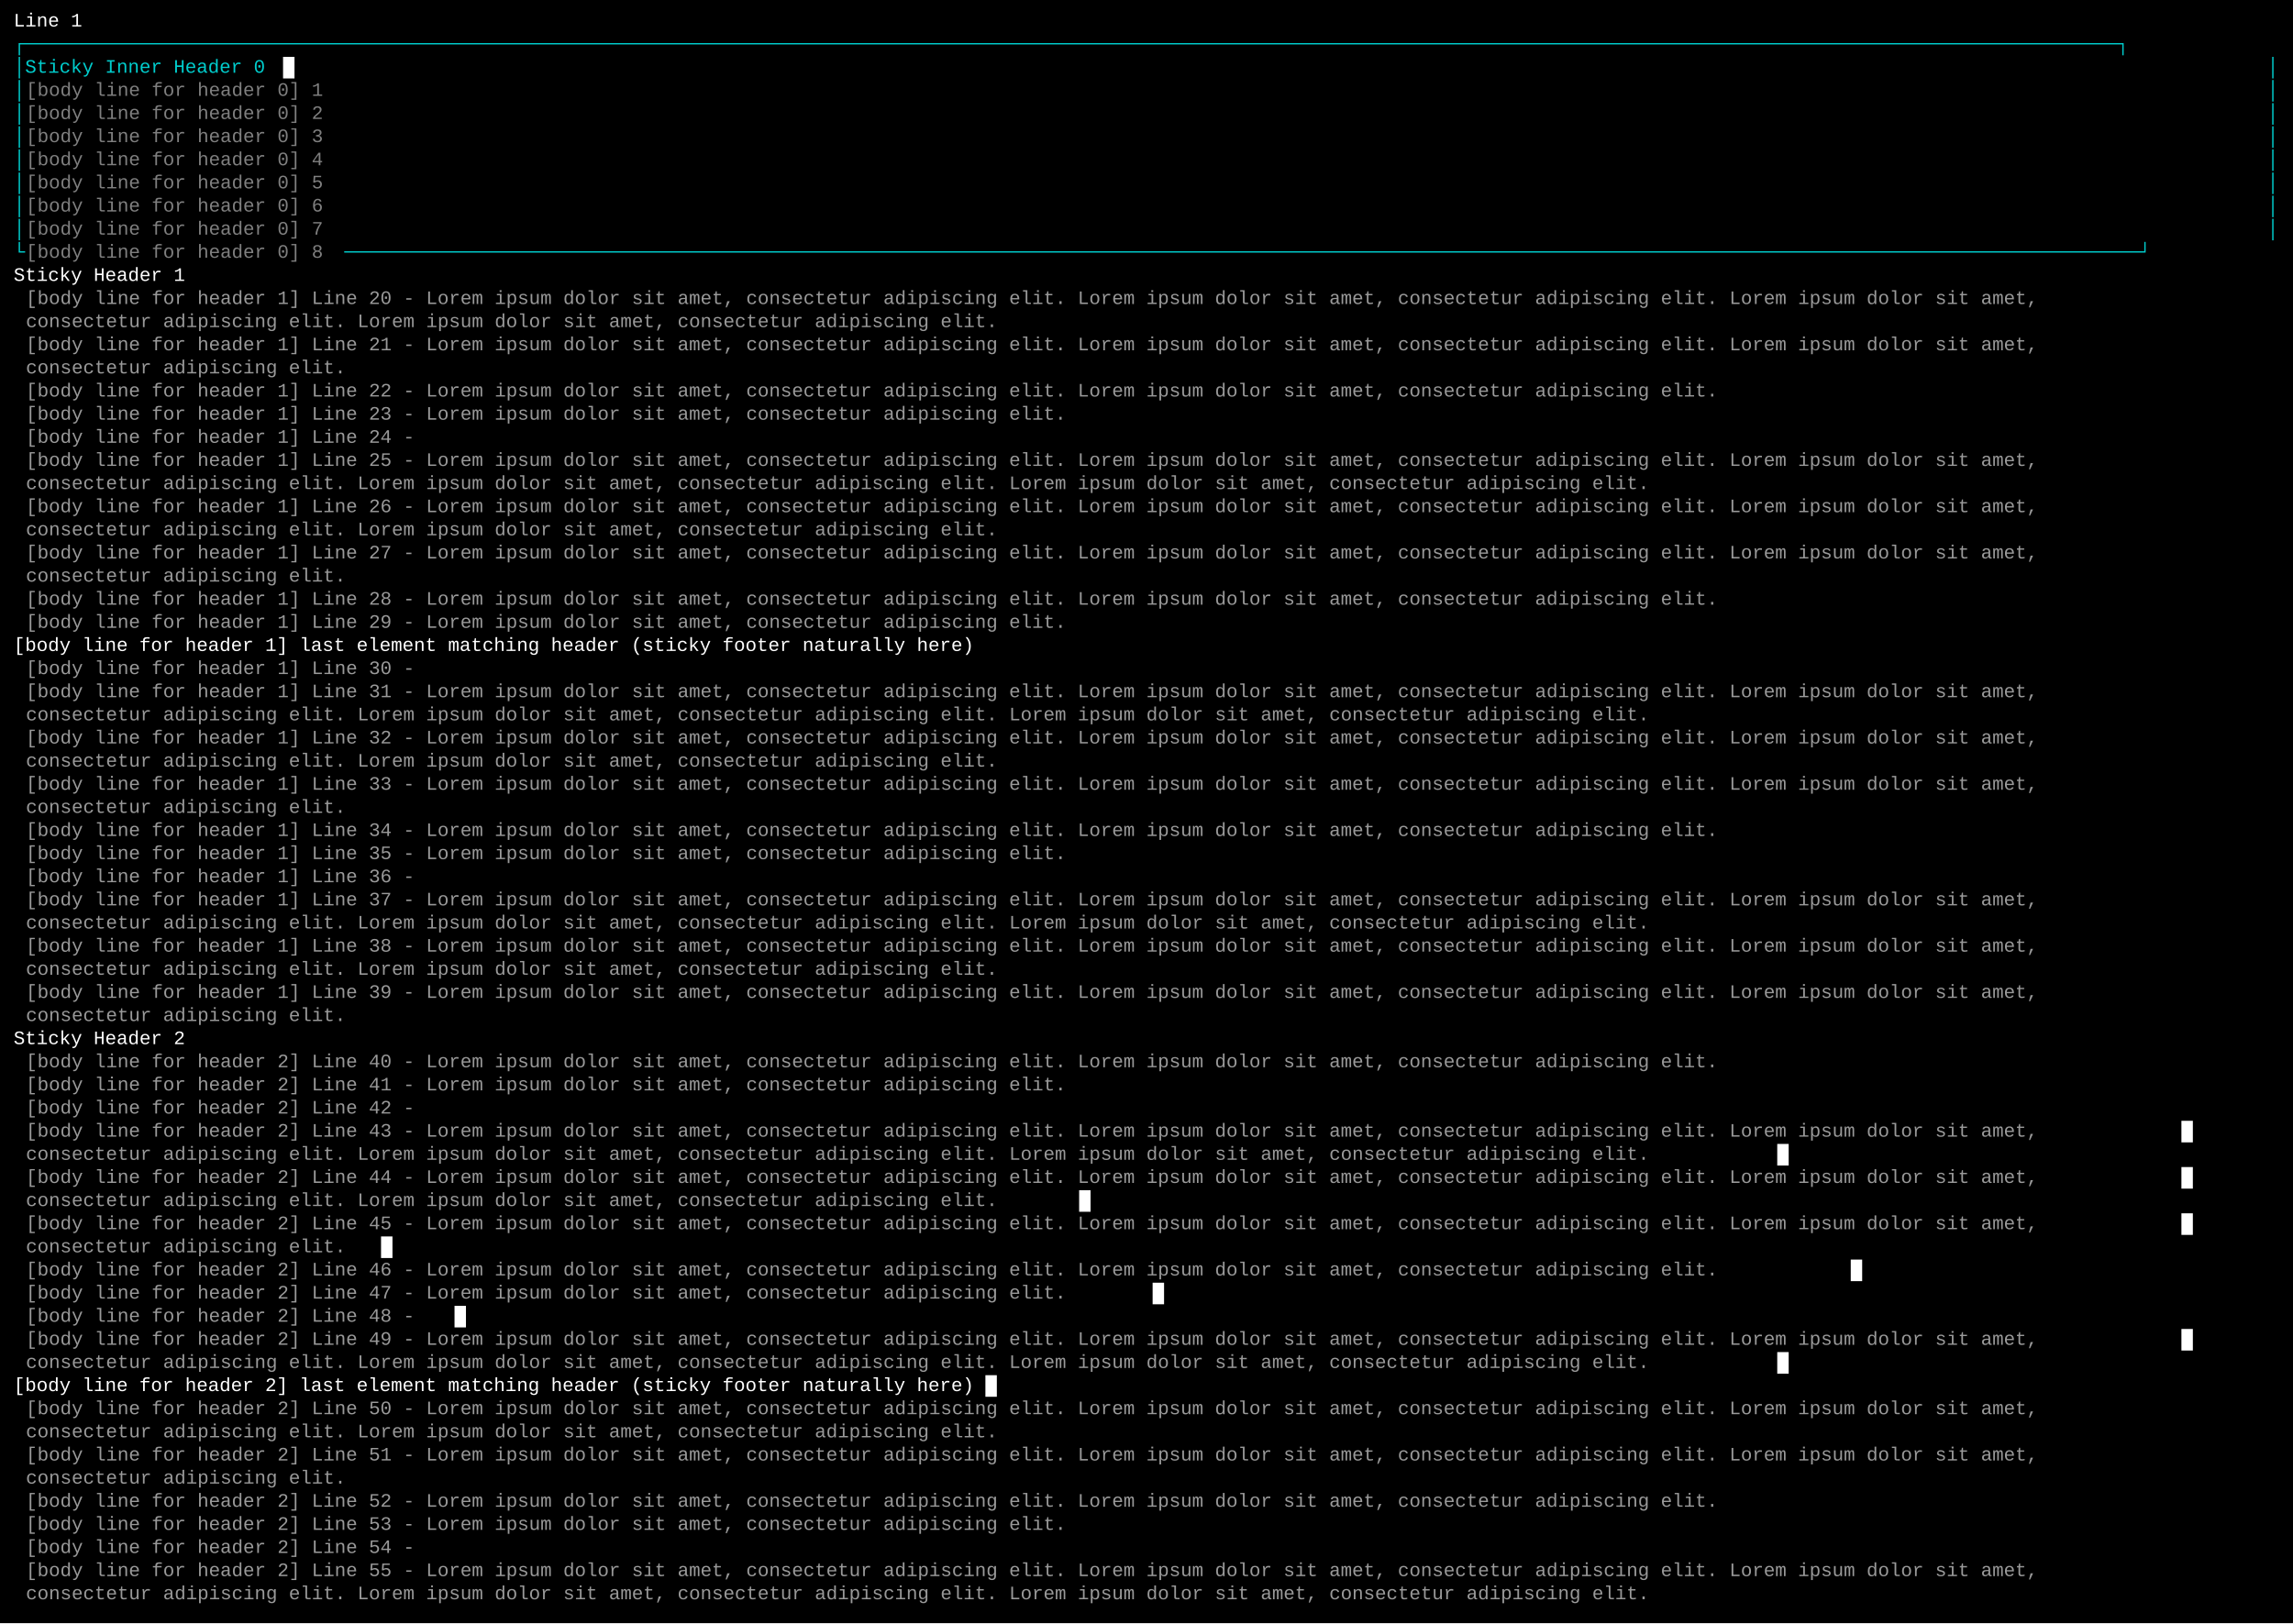
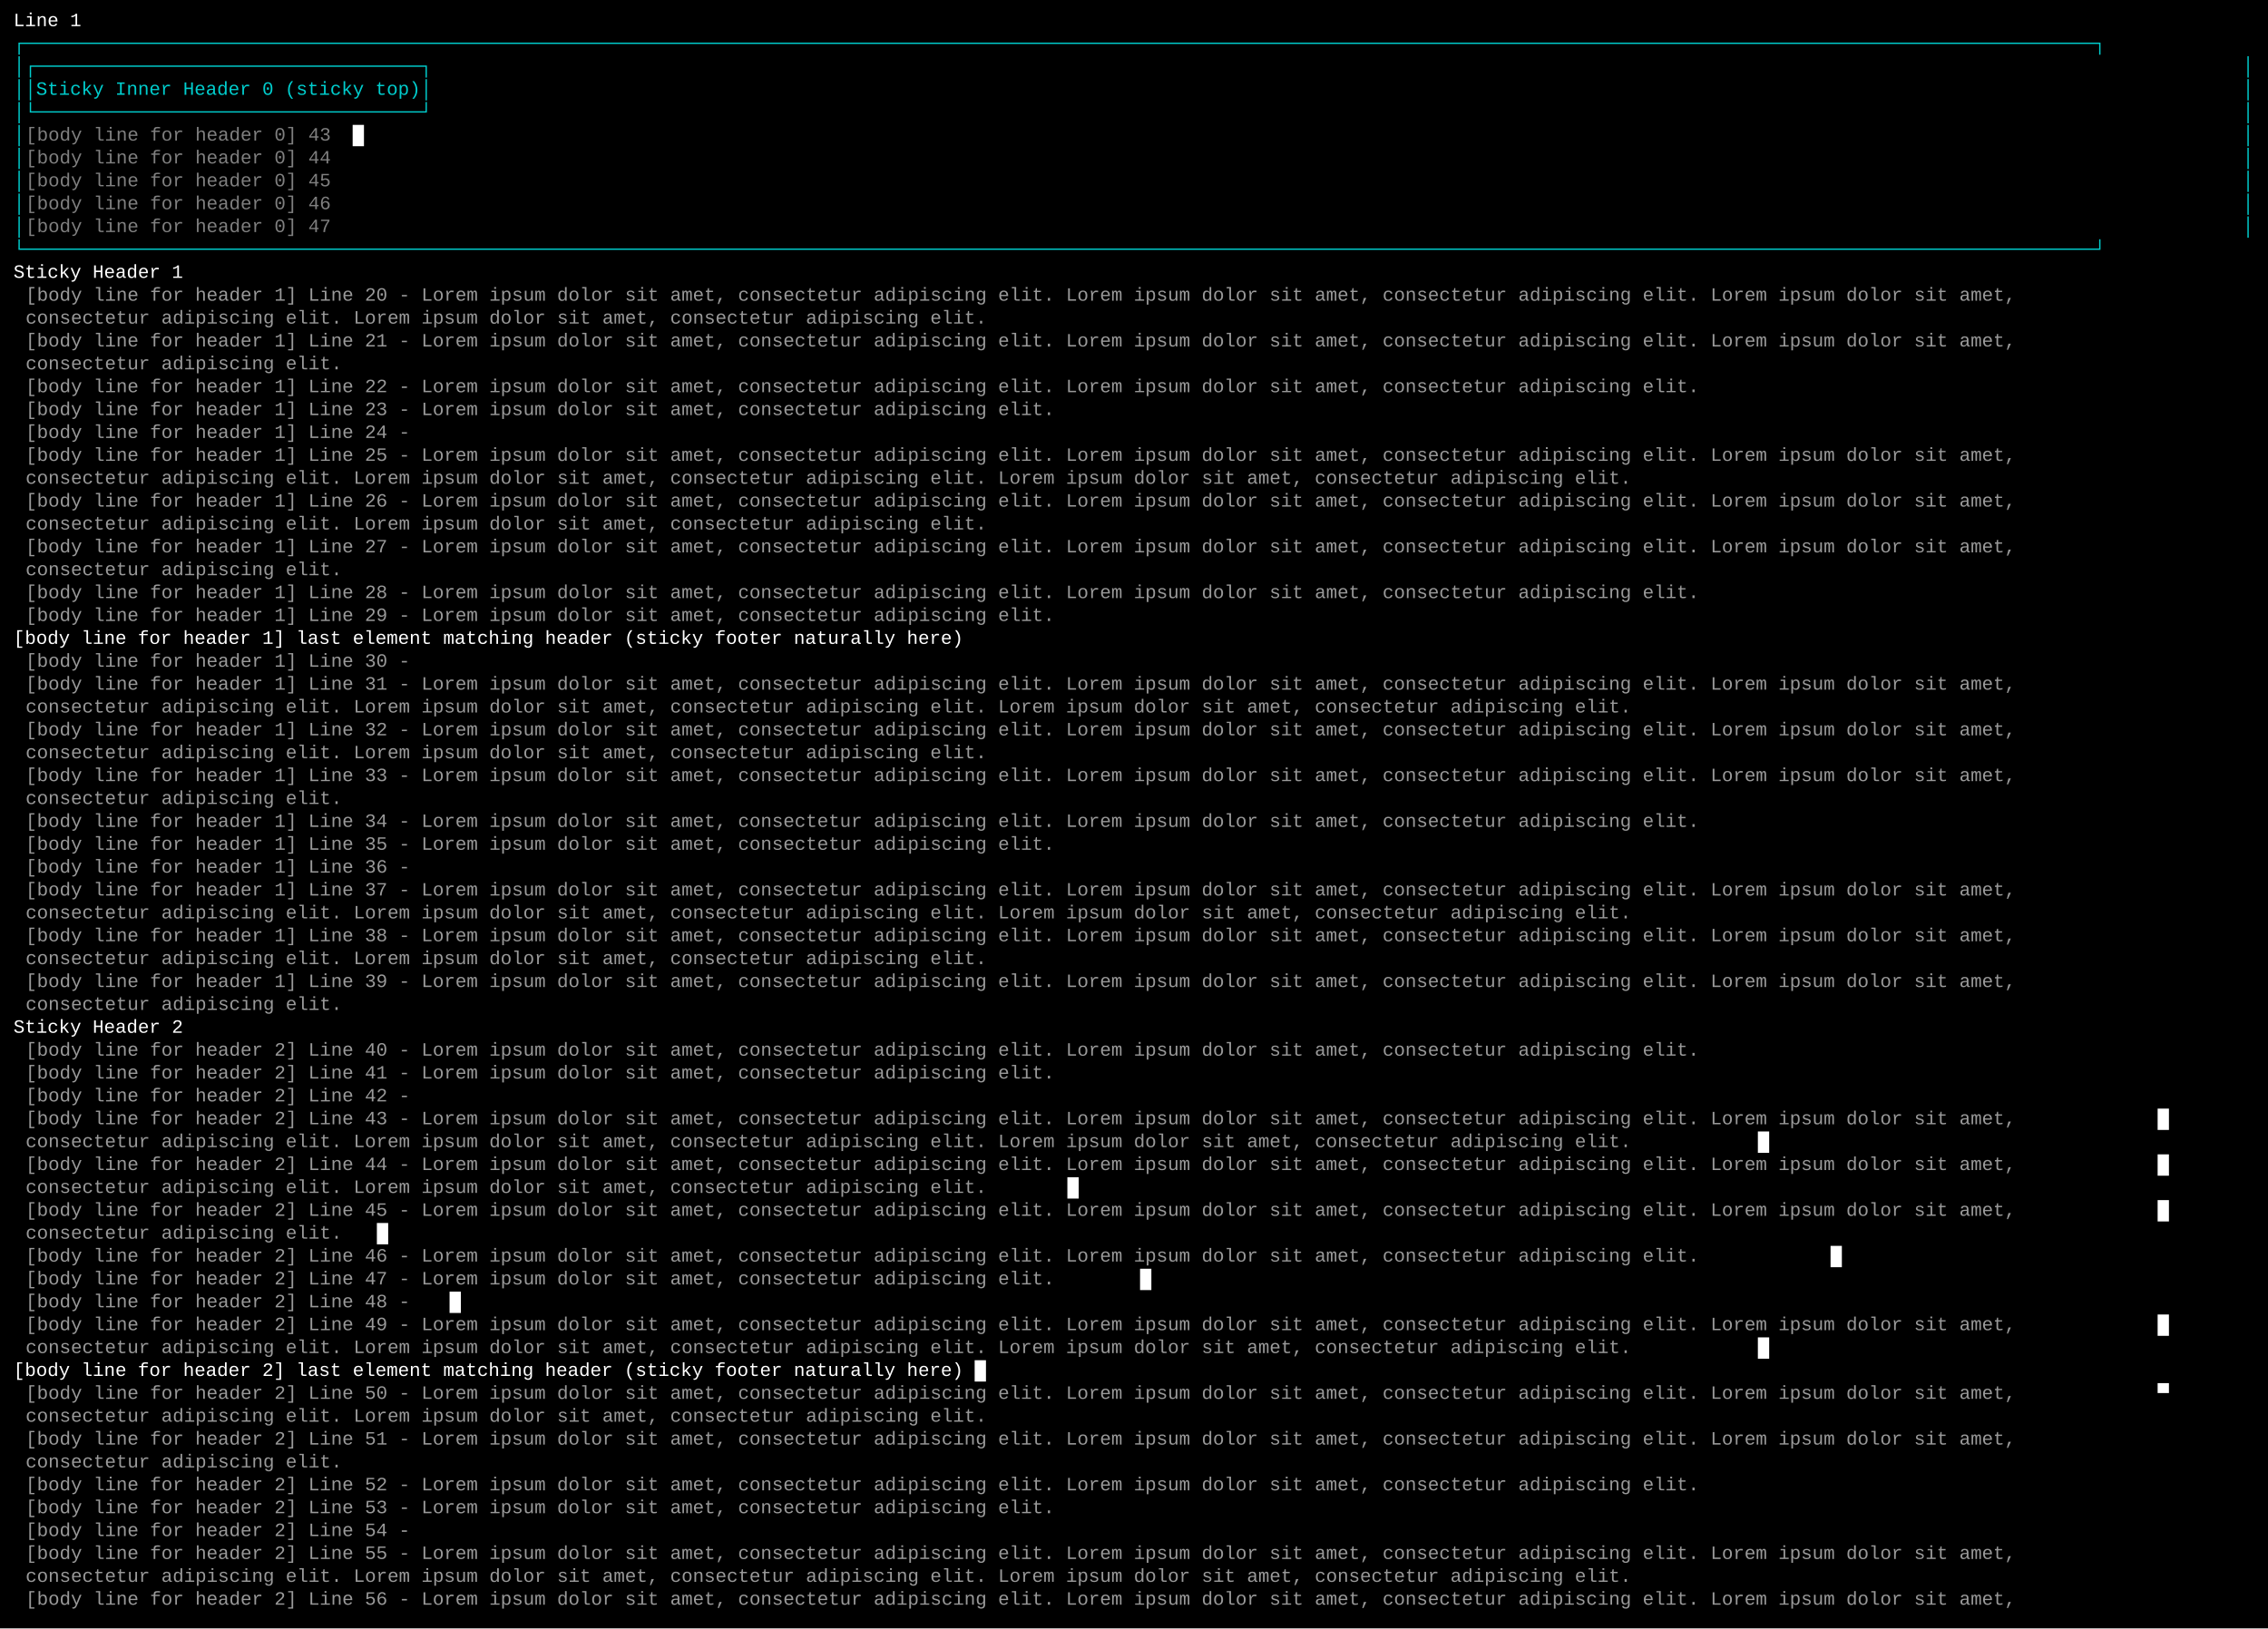
- <svg xmlns="http://www.w3.org/2000/svg" width="1685" height="1193" viewBox="0 0 1685 1193">
+ <svg xmlns="http://www.w3.org/2000/svg" width="1685" height="1210" viewBox="0 0 1685 1210">
  <style>
    text { font-family: Consolas, "Courier New", monospace; font-size: 14px; dominant-baseline: text-before-edge; white-space: pre; }
  </style>
-   <rect width="1685" height="1193" fill="#000000" />
+   <rect width="1685" height="1210" fill="#000000" />
  <g transform="translate(10, 10)">
    <text x="0" y="2" fill="#ffffff" textLength="1665" lengthAdjust="spacingAndGlyphs">Line 1                                                                                                                                                                                   </text>
    <text x="0" y="19" fill="#00cdcd" textLength="1665" lengthAdjust="spacingAndGlyphs">┌───────────────────────────────────────────────────────────────────────────────────────────────────────────────────────────────────────────────────────────────────────────────────────┐</text>
-     <text x="0" y="36" fill="#00cdcd" textLength="198" lengthAdjust="spacingAndGlyphs">│Sticky Inner Header 0</text>
-     <text x="198" y="36" fill="#ffffff" textLength="1458" lengthAdjust="spacingAndGlyphs">                                                                                                                                                                 █</text>
+     <text x="0" y="36" fill="#00cdcd" textLength="333" lengthAdjust="spacingAndGlyphs">│┌──────────────────────────────────┐</text>
    <text x="1656" y="36" fill="#00cdcd" textLength="9" lengthAdjust="spacingAndGlyphs">│</text>
-     <text x="0" y="53" fill="#00cdcd" textLength="9" lengthAdjust="spacingAndGlyphs">│</text>
-     <text x="9" y="53" fill="#7f7f7f" textLength="234" lengthAdjust="spacingAndGlyphs">[body line for header 0] 1</text>
+     <text x="0" y="53" fill="#00cdcd" textLength="333" lengthAdjust="spacingAndGlyphs">││Sticky Inner Header 0 (sticky top)│</text>
    <text x="1656" y="53" fill="#00cdcd" textLength="9" lengthAdjust="spacingAndGlyphs">│</text>
-     <text x="0" y="70" fill="#00cdcd" textLength="9" lengthAdjust="spacingAndGlyphs">│</text>
-     <text x="9" y="70" fill="#7f7f7f" textLength="234" lengthAdjust="spacingAndGlyphs">[body line for header 0] 2</text>
+     <text x="0" y="70" fill="#00cdcd" textLength="333" lengthAdjust="spacingAndGlyphs">│└──────────────────────────────────┘</text>
    <text x="1656" y="70" fill="#00cdcd" textLength="9" lengthAdjust="spacingAndGlyphs">│</text>
    <text x="0" y="87" fill="#00cdcd" textLength="9" lengthAdjust="spacingAndGlyphs">│</text>
-     <text x="9" y="87" fill="#7f7f7f" textLength="234" lengthAdjust="spacingAndGlyphs">[body line for header 0] 3</text>
+     <text x="9" y="87" fill="#7f7f7f" textLength="243" lengthAdjust="spacingAndGlyphs">[body line for header 0] 43</text>
+     <text x="252" y="87" fill="#ffffff" textLength="1404" lengthAdjust="spacingAndGlyphs">                                                                                                                                                           █</text>
    <text x="1656" y="87" fill="#00cdcd" textLength="9" lengthAdjust="spacingAndGlyphs">│</text>
    <text x="0" y="104" fill="#00cdcd" textLength="9" lengthAdjust="spacingAndGlyphs">│</text>
-     <text x="9" y="104" fill="#7f7f7f" textLength="234" lengthAdjust="spacingAndGlyphs">[body line for header 0] 4</text>
+     <text x="9" y="104" fill="#7f7f7f" textLength="243" lengthAdjust="spacingAndGlyphs">[body line for header 0] 44</text>
    <text x="1656" y="104" fill="#00cdcd" textLength="9" lengthAdjust="spacingAndGlyphs">│</text>
    <text x="0" y="121" fill="#00cdcd" textLength="9" lengthAdjust="spacingAndGlyphs">│</text>
-     <text x="9" y="121" fill="#7f7f7f" textLength="234" lengthAdjust="spacingAndGlyphs">[body line for header 0] 5</text>
+     <text x="9" y="121" fill="#7f7f7f" textLength="243" lengthAdjust="spacingAndGlyphs">[body line for header 0] 45</text>
    <text x="1656" y="121" fill="#00cdcd" textLength="9" lengthAdjust="spacingAndGlyphs">│</text>
    <text x="0" y="138" fill="#00cdcd" textLength="9" lengthAdjust="spacingAndGlyphs">│</text>
-     <text x="9" y="138" fill="#7f7f7f" textLength="234" lengthAdjust="spacingAndGlyphs">[body line for header 0] 6</text>
+     <text x="9" y="138" fill="#7f7f7f" textLength="243" lengthAdjust="spacingAndGlyphs">[body line for header 0] 46</text>
    <text x="1656" y="138" fill="#00cdcd" textLength="9" lengthAdjust="spacingAndGlyphs">│</text>
    <text x="0" y="155" fill="#00cdcd" textLength="9" lengthAdjust="spacingAndGlyphs">│</text>
-     <text x="9" y="155" fill="#7f7f7f" textLength="234" lengthAdjust="spacingAndGlyphs">[body line for header 0] 7</text>
+     <text x="9" y="155" fill="#7f7f7f" textLength="243" lengthAdjust="spacingAndGlyphs">[body line for header 0] 47</text>
    <text x="1656" y="155" fill="#00cdcd" textLength="9" lengthAdjust="spacingAndGlyphs">│</text>
-     <text x="0" y="172" fill="#00cdcd" textLength="9" lengthAdjust="spacingAndGlyphs">└</text>
-     <text x="9" y="172" fill="#7f7f7f" textLength="234" lengthAdjust="spacingAndGlyphs">[body line for header 0] 8</text>
-     <text x="243" y="172" fill="#00cdcd" textLength="1422" lengthAdjust="spacingAndGlyphs">─────────────────────────────────────────────────────────────────────────────────────────────────────────────────────────────────────────────────────────────┘</text>
+     <text x="0" y="172" fill="#00cdcd" textLength="1665" lengthAdjust="spacingAndGlyphs">└───────────────────────────────────────────────────────────────────────────────────────────────────────────────────────────────────────────────────────────────────────────────────────┘</text>
    <text x="0" y="189" fill="#ffffff" textLength="1665" lengthAdjust="spacingAndGlyphs"> Sticky Header 1                                                                                                                                                                         </text>
    <text x="9" y="206" fill="#999999" textLength="1584" lengthAdjust="spacingAndGlyphs">[body line for header 1] Line 20 - Lorem ipsum dolor sit amet, consectetur adipiscing elit. Lorem ipsum dolor sit amet, consectetur adipiscing elit. Lorem ipsum dolor sit amet,</text>
    <text x="9" y="223" fill="#999999" textLength="774" lengthAdjust="spacingAndGlyphs">consectetur adipiscing elit. Lorem ipsum dolor sit amet, consectetur adipiscing elit. </text>
    <text x="9" y="240" fill="#999999" textLength="1584" lengthAdjust="spacingAndGlyphs">[body line for header 1] Line 21 - Lorem ipsum dolor sit amet, consectetur adipiscing elit. Lorem ipsum dolor sit amet, consectetur adipiscing elit. Lorem ipsum dolor sit amet,</text>
    <text x="9" y="257" fill="#999999" textLength="261" lengthAdjust="spacingAndGlyphs">consectetur adipiscing elit. </text>
    <text x="9" y="274" fill="#999999" textLength="1341" lengthAdjust="spacingAndGlyphs">[body line for header 1] Line 22 - Lorem ipsum dolor sit amet, consectetur adipiscing elit. Lorem ipsum dolor sit amet, consectetur adipiscing elit. </text>
    <text x="9" y="291" fill="#999999" textLength="828" lengthAdjust="spacingAndGlyphs">[body line for header 1] Line 23 - Lorem ipsum dolor sit amet, consectetur adipiscing elit. </text>
    <text x="9" y="308" fill="#999999" textLength="315" lengthAdjust="spacingAndGlyphs">[body line for header 1] Line 24 - </text>
    <text x="9" y="325" fill="#999999" textLength="1584" lengthAdjust="spacingAndGlyphs">[body line for header 1] Line 25 - Lorem ipsum dolor sit amet, consectetur adipiscing elit. Lorem ipsum dolor sit amet, consectetur adipiscing elit. Lorem ipsum dolor sit amet,</text>
    <text x="9" y="342" fill="#999999" textLength="1287" lengthAdjust="spacingAndGlyphs">consectetur adipiscing elit. Lorem ipsum dolor sit amet, consectetur adipiscing elit. Lorem ipsum dolor sit amet, consectetur adipiscing elit. </text>
    <text x="9" y="359" fill="#999999" textLength="1584" lengthAdjust="spacingAndGlyphs">[body line for header 1] Line 26 - Lorem ipsum dolor sit amet, consectetur adipiscing elit. Lorem ipsum dolor sit amet, consectetur adipiscing elit. Lorem ipsum dolor sit amet,</text>
    <text x="9" y="376" fill="#999999" textLength="774" lengthAdjust="spacingAndGlyphs">consectetur adipiscing elit. Lorem ipsum dolor sit amet, consectetur adipiscing elit. </text>
    <text x="9" y="393" fill="#999999" textLength="1584" lengthAdjust="spacingAndGlyphs">[body line for header 1] Line 27 - Lorem ipsum dolor sit amet, consectetur adipiscing elit. Lorem ipsum dolor sit amet, consectetur adipiscing elit. Lorem ipsum dolor sit amet,</text>
    <text x="9" y="410" fill="#999999" textLength="261" lengthAdjust="spacingAndGlyphs">consectetur adipiscing elit. </text>
    <text x="9" y="427" fill="#999999" textLength="1341" lengthAdjust="spacingAndGlyphs">[body line for header 1] Line 28 - Lorem ipsum dolor sit amet, consectetur adipiscing elit. Lorem ipsum dolor sit amet, consectetur adipiscing elit. </text>
    <text x="9" y="444" fill="#999999" textLength="828" lengthAdjust="spacingAndGlyphs">[body line for header 1] Line 29 - Lorem ipsum dolor sit amet, consectetur adipiscing elit. </text>
    <text x="0" y="461" fill="#ffffff" textLength="1665" lengthAdjust="spacingAndGlyphs"> [body line for header 1] last element matching header (sticky footer naturally here)                                                                                                    </text>
    <text x="9" y="478" fill="#999999" textLength="315" lengthAdjust="spacingAndGlyphs">[body line for header 1] Line 30 - </text>
    <text x="9" y="495" fill="#999999" textLength="1584" lengthAdjust="spacingAndGlyphs">[body line for header 1] Line 31 - Lorem ipsum dolor sit amet, consectetur adipiscing elit. Lorem ipsum dolor sit amet, consectetur adipiscing elit. Lorem ipsum dolor sit amet,</text>
    <text x="9" y="512" fill="#999999" textLength="1287" lengthAdjust="spacingAndGlyphs">consectetur adipiscing elit. Lorem ipsum dolor sit amet, consectetur adipiscing elit. Lorem ipsum dolor sit amet, consectetur adipiscing elit. </text>
    <text x="9" y="529" fill="#999999" textLength="1584" lengthAdjust="spacingAndGlyphs">[body line for header 1] Line 32 - Lorem ipsum dolor sit amet, consectetur adipiscing elit. Lorem ipsum dolor sit amet, consectetur adipiscing elit. Lorem ipsum dolor sit amet,</text>
    <text x="9" y="546" fill="#999999" textLength="774" lengthAdjust="spacingAndGlyphs">consectetur adipiscing elit. Lorem ipsum dolor sit amet, consectetur adipiscing elit. </text>
    <text x="9" y="563" fill="#999999" textLength="1584" lengthAdjust="spacingAndGlyphs">[body line for header 1] Line 33 - Lorem ipsum dolor sit amet, consectetur adipiscing elit. Lorem ipsum dolor sit amet, consectetur adipiscing elit. Lorem ipsum dolor sit amet,</text>
    <text x="9" y="580" fill="#999999" textLength="261" lengthAdjust="spacingAndGlyphs">consectetur adipiscing elit. </text>
    <text x="9" y="597" fill="#999999" textLength="1341" lengthAdjust="spacingAndGlyphs">[body line for header 1] Line 34 - Lorem ipsum dolor sit amet, consectetur adipiscing elit. Lorem ipsum dolor sit amet, consectetur adipiscing elit. </text>
    <text x="9" y="614" fill="#999999" textLength="828" lengthAdjust="spacingAndGlyphs">[body line for header 1] Line 35 - Lorem ipsum dolor sit amet, consectetur adipiscing elit. </text>
    <text x="9" y="631" fill="#999999" textLength="315" lengthAdjust="spacingAndGlyphs">[body line for header 1] Line 36 - </text>
    <text x="9" y="648" fill="#999999" textLength="1584" lengthAdjust="spacingAndGlyphs">[body line for header 1] Line 37 - Lorem ipsum dolor sit amet, consectetur adipiscing elit. Lorem ipsum dolor sit amet, consectetur adipiscing elit. Lorem ipsum dolor sit amet,</text>
    <text x="9" y="665" fill="#999999" textLength="1287" lengthAdjust="spacingAndGlyphs">consectetur adipiscing elit. Lorem ipsum dolor sit amet, consectetur adipiscing elit. Lorem ipsum dolor sit amet, consectetur adipiscing elit. </text>
    <text x="9" y="682" fill="#999999" textLength="1584" lengthAdjust="spacingAndGlyphs">[body line for header 1] Line 38 - Lorem ipsum dolor sit amet, consectetur adipiscing elit. Lorem ipsum dolor sit amet, consectetur adipiscing elit. Lorem ipsum dolor sit amet,</text>
    <text x="9" y="699" fill="#999999" textLength="774" lengthAdjust="spacingAndGlyphs">consectetur adipiscing elit. Lorem ipsum dolor sit amet, consectetur adipiscing elit. </text>
    <text x="9" y="716" fill="#999999" textLength="1584" lengthAdjust="spacingAndGlyphs">[body line for header 1] Line 39 - Lorem ipsum dolor sit amet, consectetur adipiscing elit. Lorem ipsum dolor sit amet, consectetur adipiscing elit. Lorem ipsum dolor sit amet,</text>
    <text x="9" y="733" fill="#999999" textLength="261" lengthAdjust="spacingAndGlyphs">consectetur adipiscing elit. </text>
    <text x="0" y="750" fill="#ffffff" textLength="1665" lengthAdjust="spacingAndGlyphs"> Sticky Header 2                                                                                                                                                                         </text>
    <text x="9" y="767" fill="#999999" textLength="1341" lengthAdjust="spacingAndGlyphs">[body line for header 2] Line 40 - Lorem ipsum dolor sit amet, consectetur adipiscing elit. Lorem ipsum dolor sit amet, consectetur adipiscing elit. </text>
    <text x="9" y="784" fill="#999999" textLength="828" lengthAdjust="spacingAndGlyphs">[body line for header 2] Line 41 - Lorem ipsum dolor sit amet, consectetur adipiscing elit. </text>
    <text x="9" y="801" fill="#999999" textLength="315" lengthAdjust="spacingAndGlyphs">[body line for header 2] Line 42 - </text>
    <text x="9" y="818" fill="#999999" textLength="1584" lengthAdjust="spacingAndGlyphs">[body line for header 2] Line 43 - Lorem ipsum dolor sit amet, consectetur adipiscing elit. Lorem ipsum dolor sit amet, consectetur adipiscing elit. Lorem ipsum dolor sit amet,</text>
    <text x="1593" y="818" fill="#ffffff" textLength="72" lengthAdjust="spacingAndGlyphs">       █</text>
    <text x="9" y="835" fill="#999999" textLength="1287" lengthAdjust="spacingAndGlyphs">consectetur adipiscing elit. Lorem ipsum dolor sit amet, consectetur adipiscing elit. Lorem ipsum dolor sit amet, consectetur adipiscing elit. </text>
    <text x="1296" y="835" fill="#ffffff" textLength="369" lengthAdjust="spacingAndGlyphs">                                        █</text>
    <text x="9" y="852" fill="#999999" textLength="1584" lengthAdjust="spacingAndGlyphs">[body line for header 2] Line 44 - Lorem ipsum dolor sit amet, consectetur adipiscing elit. Lorem ipsum dolor sit amet, consectetur adipiscing elit. Lorem ipsum dolor sit amet,</text>
    <text x="1593" y="852" fill="#ffffff" textLength="72" lengthAdjust="spacingAndGlyphs">       █</text>
    <text x="9" y="869" fill="#999999" textLength="774" lengthAdjust="spacingAndGlyphs">consectetur adipiscing elit. Lorem ipsum dolor sit amet, consectetur adipiscing elit. </text>
    <text x="783" y="869" fill="#ffffff" textLength="882" lengthAdjust="spacingAndGlyphs">                                                                                                 █</text>
    <text x="9" y="886" fill="#999999" textLength="1584" lengthAdjust="spacingAndGlyphs">[body line for header 2] Line 45 - Lorem ipsum dolor sit amet, consectetur adipiscing elit. Lorem ipsum dolor sit amet, consectetur adipiscing elit. Lorem ipsum dolor sit amet,</text>
    <text x="1593" y="886" fill="#ffffff" textLength="72" lengthAdjust="spacingAndGlyphs">       █</text>
    <text x="9" y="903" fill="#999999" textLength="261" lengthAdjust="spacingAndGlyphs">consectetur adipiscing elit. </text>
    <text x="270" y="903" fill="#ffffff" textLength="1395" lengthAdjust="spacingAndGlyphs">                                                                                                                                                          █</text>
    <text x="9" y="920" fill="#999999" textLength="1341" lengthAdjust="spacingAndGlyphs">[body line for header 2] Line 46 - Lorem ipsum dolor sit amet, consectetur adipiscing elit. Lorem ipsum dolor sit amet, consectetur adipiscing elit. </text>
    <text x="1350" y="920" fill="#ffffff" textLength="315" lengthAdjust="spacingAndGlyphs">                                  █</text>
    <text x="9" y="937" fill="#999999" textLength="828" lengthAdjust="spacingAndGlyphs">[body line for header 2] Line 47 - Lorem ipsum dolor sit amet, consectetur adipiscing elit. </text>
    <text x="837" y="937" fill="#ffffff" textLength="828" lengthAdjust="spacingAndGlyphs">                                                                                           █</text>
    <text x="9" y="954" fill="#999999" textLength="315" lengthAdjust="spacingAndGlyphs">[body line for header 2] Line 48 - </text>
    <text x="324" y="954" fill="#ffffff" textLength="1341" lengthAdjust="spacingAndGlyphs">                                                                                                                                                    █</text>
    <text x="9" y="971" fill="#999999" textLength="1584" lengthAdjust="spacingAndGlyphs">[body line for header 2] Line 49 - Lorem ipsum dolor sit amet, consectetur adipiscing elit. Lorem ipsum dolor sit amet, consectetur adipiscing elit. Lorem ipsum dolor sit amet,</text>
    <text x="1593" y="971" fill="#ffffff" textLength="72" lengthAdjust="spacingAndGlyphs">       █</text>
    <text x="9" y="988" fill="#999999" textLength="1287" lengthAdjust="spacingAndGlyphs">consectetur adipiscing elit. Lorem ipsum dolor sit amet, consectetur adipiscing elit. Lorem ipsum dolor sit amet, consectetur adipiscing elit. </text>
    <text x="1296" y="988" fill="#ffffff" textLength="369" lengthAdjust="spacingAndGlyphs">                                        █</text>
    <text x="0" y="1005" fill="#ffffff" textLength="1665" lengthAdjust="spacingAndGlyphs"> [body line for header 2] last element matching header (sticky footer naturally here)                                                                                                   █</text>
    <text x="9" y="1022" fill="#999999" textLength="1584" lengthAdjust="spacingAndGlyphs">[body line for header 2] Line 50 - Lorem ipsum dolor sit amet, consectetur adipiscing elit. Lorem ipsum dolor sit amet, consectetur adipiscing elit. Lorem ipsum dolor sit amet,</text>
+     <text x="1593" y="1022" fill="#ffffff" textLength="72" lengthAdjust="spacingAndGlyphs">       ▀</text>
    <text x="9" y="1039" fill="#999999" textLength="774" lengthAdjust="spacingAndGlyphs">consectetur adipiscing elit. Lorem ipsum dolor sit amet, consectetur adipiscing elit. </text>
    <text x="9" y="1056" fill="#999999" textLength="1584" lengthAdjust="spacingAndGlyphs">[body line for header 2] Line 51 - Lorem ipsum dolor sit amet, consectetur adipiscing elit. Lorem ipsum dolor sit amet, consectetur adipiscing elit. Lorem ipsum dolor sit amet,</text>
    <text x="9" y="1073" fill="#999999" textLength="261" lengthAdjust="spacingAndGlyphs">consectetur adipiscing elit. </text>
    <text x="9" y="1090" fill="#999999" textLength="1341" lengthAdjust="spacingAndGlyphs">[body line for header 2] Line 52 - Lorem ipsum dolor sit amet, consectetur adipiscing elit. Lorem ipsum dolor sit amet, consectetur adipiscing elit. </text>
    <text x="9" y="1107" fill="#999999" textLength="828" lengthAdjust="spacingAndGlyphs">[body line for header 2] Line 53 - Lorem ipsum dolor sit amet, consectetur adipiscing elit. </text>
    <text x="9" y="1124" fill="#999999" textLength="315" lengthAdjust="spacingAndGlyphs">[body line for header 2] Line 54 - </text>
    <text x="9" y="1141" fill="#999999" textLength="1584" lengthAdjust="spacingAndGlyphs">[body line for header 2] Line 55 - Lorem ipsum dolor sit amet, consectetur adipiscing elit. Lorem ipsum dolor sit amet, consectetur adipiscing elit. Lorem ipsum dolor sit amet,</text>
    <text x="9" y="1158" fill="#999999" textLength="1287" lengthAdjust="spacingAndGlyphs">consectetur adipiscing elit. Lorem ipsum dolor sit amet, consectetur adipiscing elit. Lorem ipsum dolor sit amet, consectetur adipiscing elit. </text>
+     <text x="9" y="1175" fill="#999999" textLength="1584" lengthAdjust="spacingAndGlyphs">[body line for header 2] Line 56 - Lorem ipsum dolor sit amet, consectetur adipiscing elit. Lorem ipsum dolor sit amet, consectetur adipiscing elit. Lorem ipsum dolor sit amet,</text>
  </g>
</svg>
